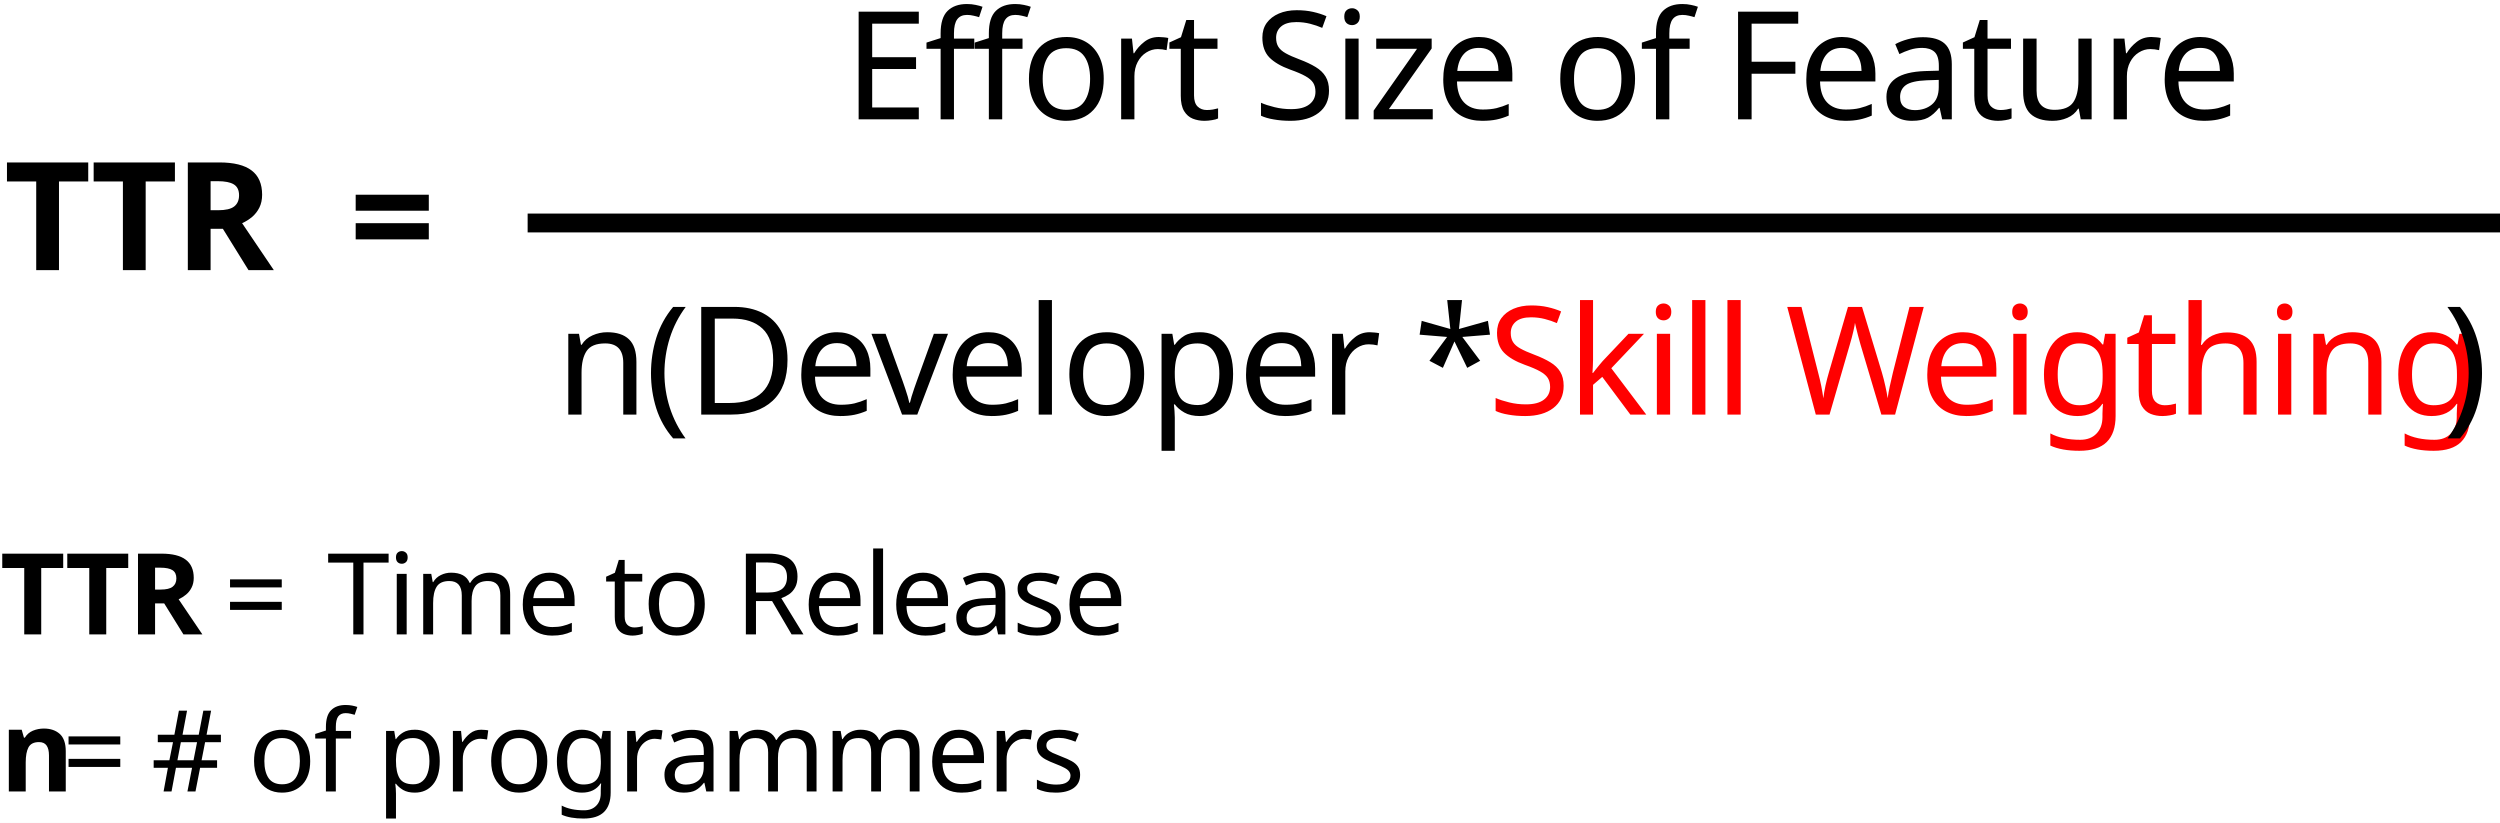
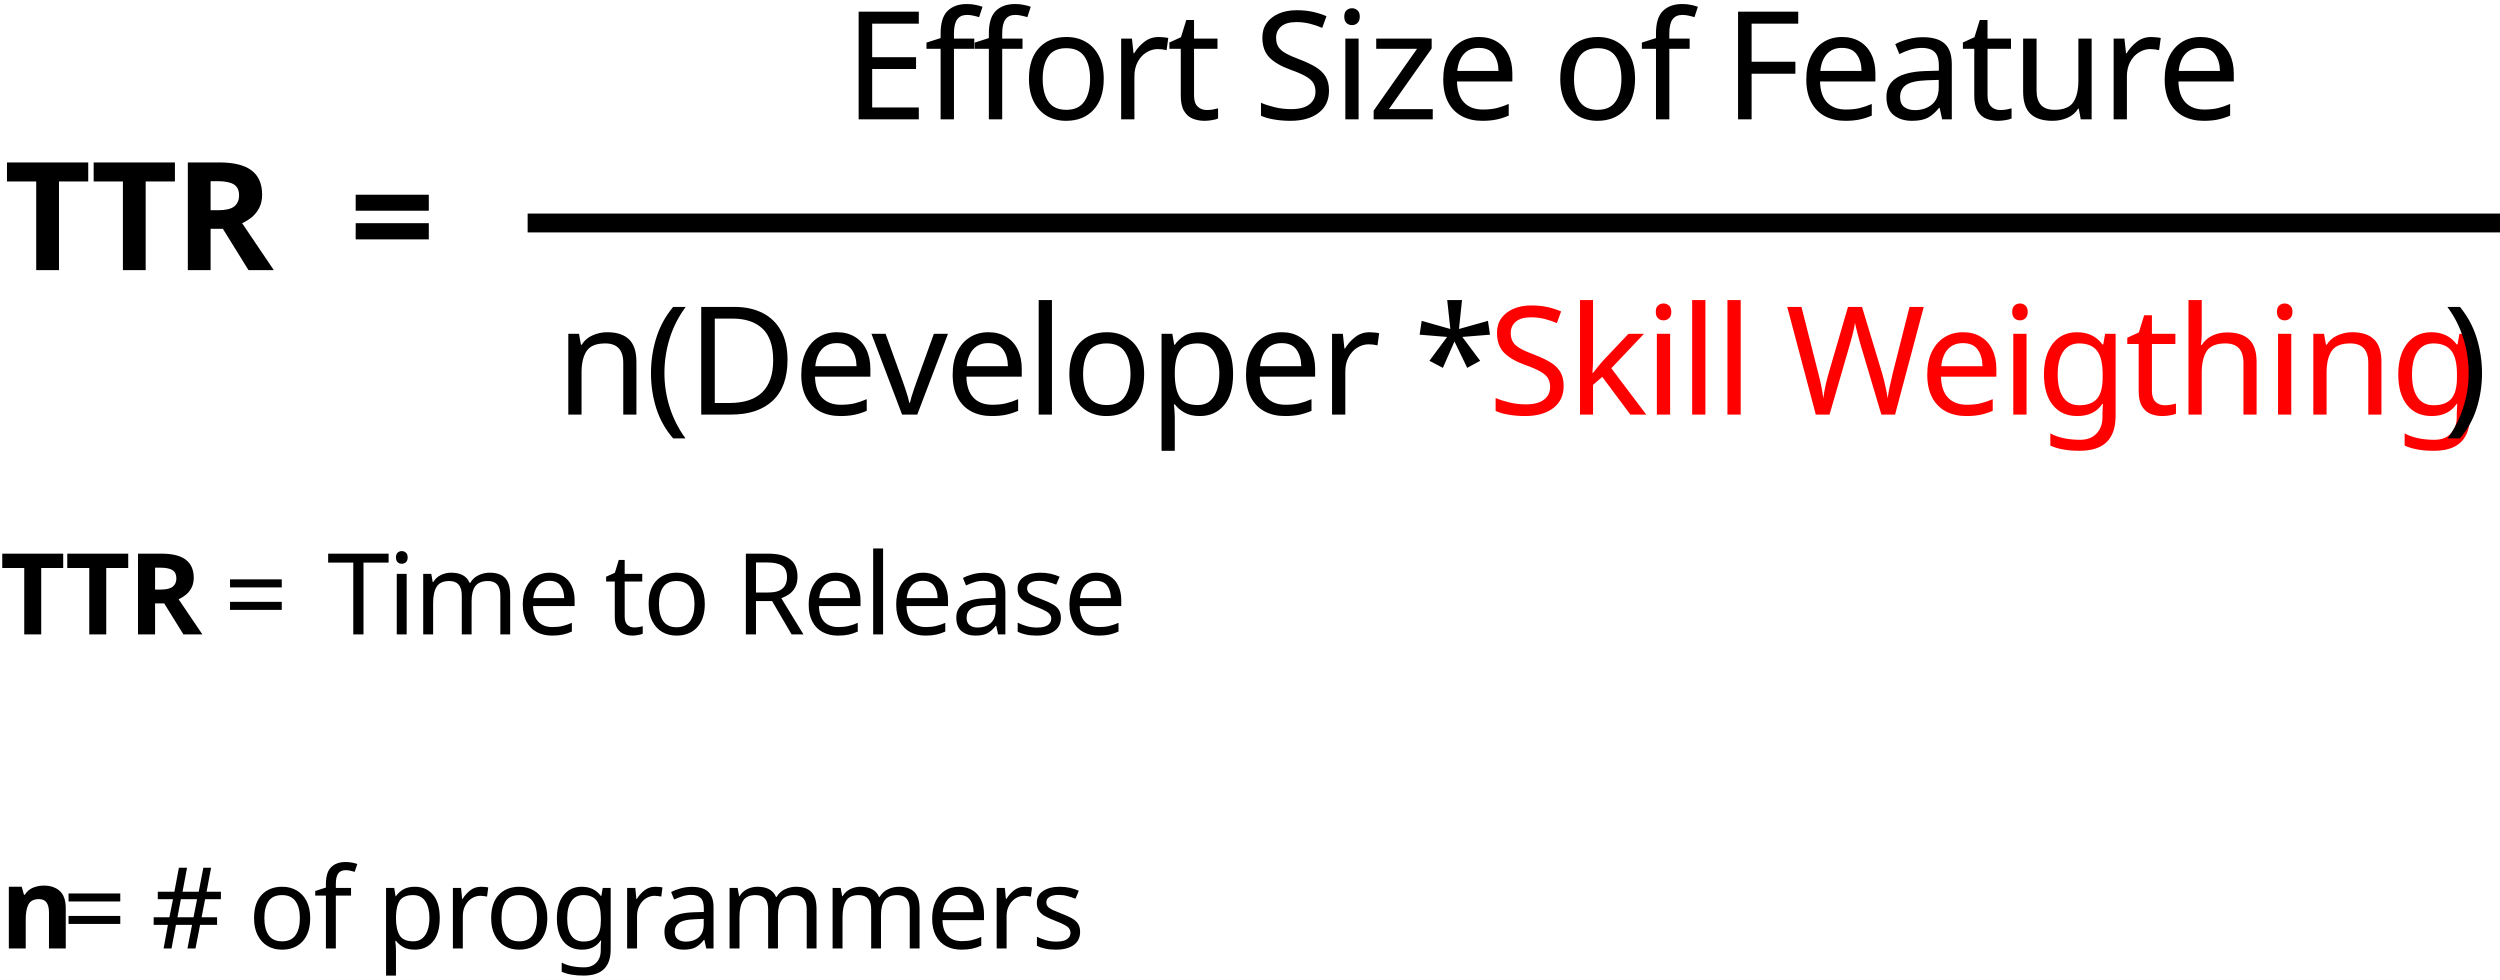
- <svg xmlns="http://www.w3.org/2000/svg" width="398px" height="131px" viewBox="0 0 398 131" version="1.1">
+ <svg xmlns="http://www.w3.org/2000/svg" width="398px" height="156px" viewBox="0 0 398 156" version="1.1">
  <g id="TechnicalAbility" stroke="none" stroke-width="1" fill="none" fill-rule="evenodd">
-     <rect fill="#FFFFFF" x="0" y="0" width="398" height="131" />
+     <rect fill="#FFFFFF" x="0" y="0" width="398" height="156" />
    <g id="Equation" transform="translate(0, -5)">
      <text id="TTR" font-family="Avenir-Black, Avenir" font-size="24" font-weight="700" letter-spacing="-0.576" fill="#000000">
        <tspan x="0.624" y="48">TTR</tspan>
      </text>
      <text id="Effort-Size-of-Featu" font-family="Avenir-Roman, Avenir" font-size="24" font-weight="normal" letter-spacing="-0.576" fill="#000000">
        <tspan x="134.368" y="24">Effort Size of Feature</tspan>
      </text>
      <text id="n(Developer-*-Skill" font-family="Avenir-Roman, Avenir" font-size="24" font-weight="normal" letter-spacing="-0.576">
        <tspan x="88.424" y="71" fill="#000000">n(Developer * </tspan>
        <tspan x="236.888" y="71" fill="#FF0000">Skill Weigthing</tspan>
        <tspan x="388.904" y="71" fill="#000000">)</tspan>
      </text>
      <rect id="Rectangle" fill="#000000" x="84" y="39" width="314" height="3" />
      <text id="=" font-family="Avenir-Black, Avenir" font-size="24" font-weight="700" letter-spacing="-0.576" fill="#000000">
        <tspan x="55.592" y="48">=</tspan>
      </text>
    </g>
    <text id="TTR-=-Time-to-Releas" font-family="Avenir-Heavy, Avenir" font-size="18" font-weight="600" letter-spacing="-0.432" fill="#000000">
      <tspan x="0" y="101">TTR </tspan>
      <tspan x="35.604" y="101" font-family="Avenir-Book, Avenir" font-weight="normal">=</tspan>
      <tspan x="47.16" y="101"> </tspan>
      <tspan x="52.056" y="101" font-family="Avenir-Roman, Avenir" font-weight="normal">Time to Release</tspan>
-       <tspan x="0" y="126">n</tspan>
-       <tspan x="9.9" y="126" font-family="Avenir-Roman, Avenir" font-weight="normal"> = # of programmers</tspan>
+       <tspan x="0" y="126" font-family="Avenir-Roman, Avenir" font-weight="normal" />
+       <tspan x="0" y="151">n</tspan>
+       <tspan x="9.9" y="151" font-family="Avenir-Roman, Avenir" font-weight="normal"> = # of programmers</tspan>
    </text>
  </g>
</svg>
